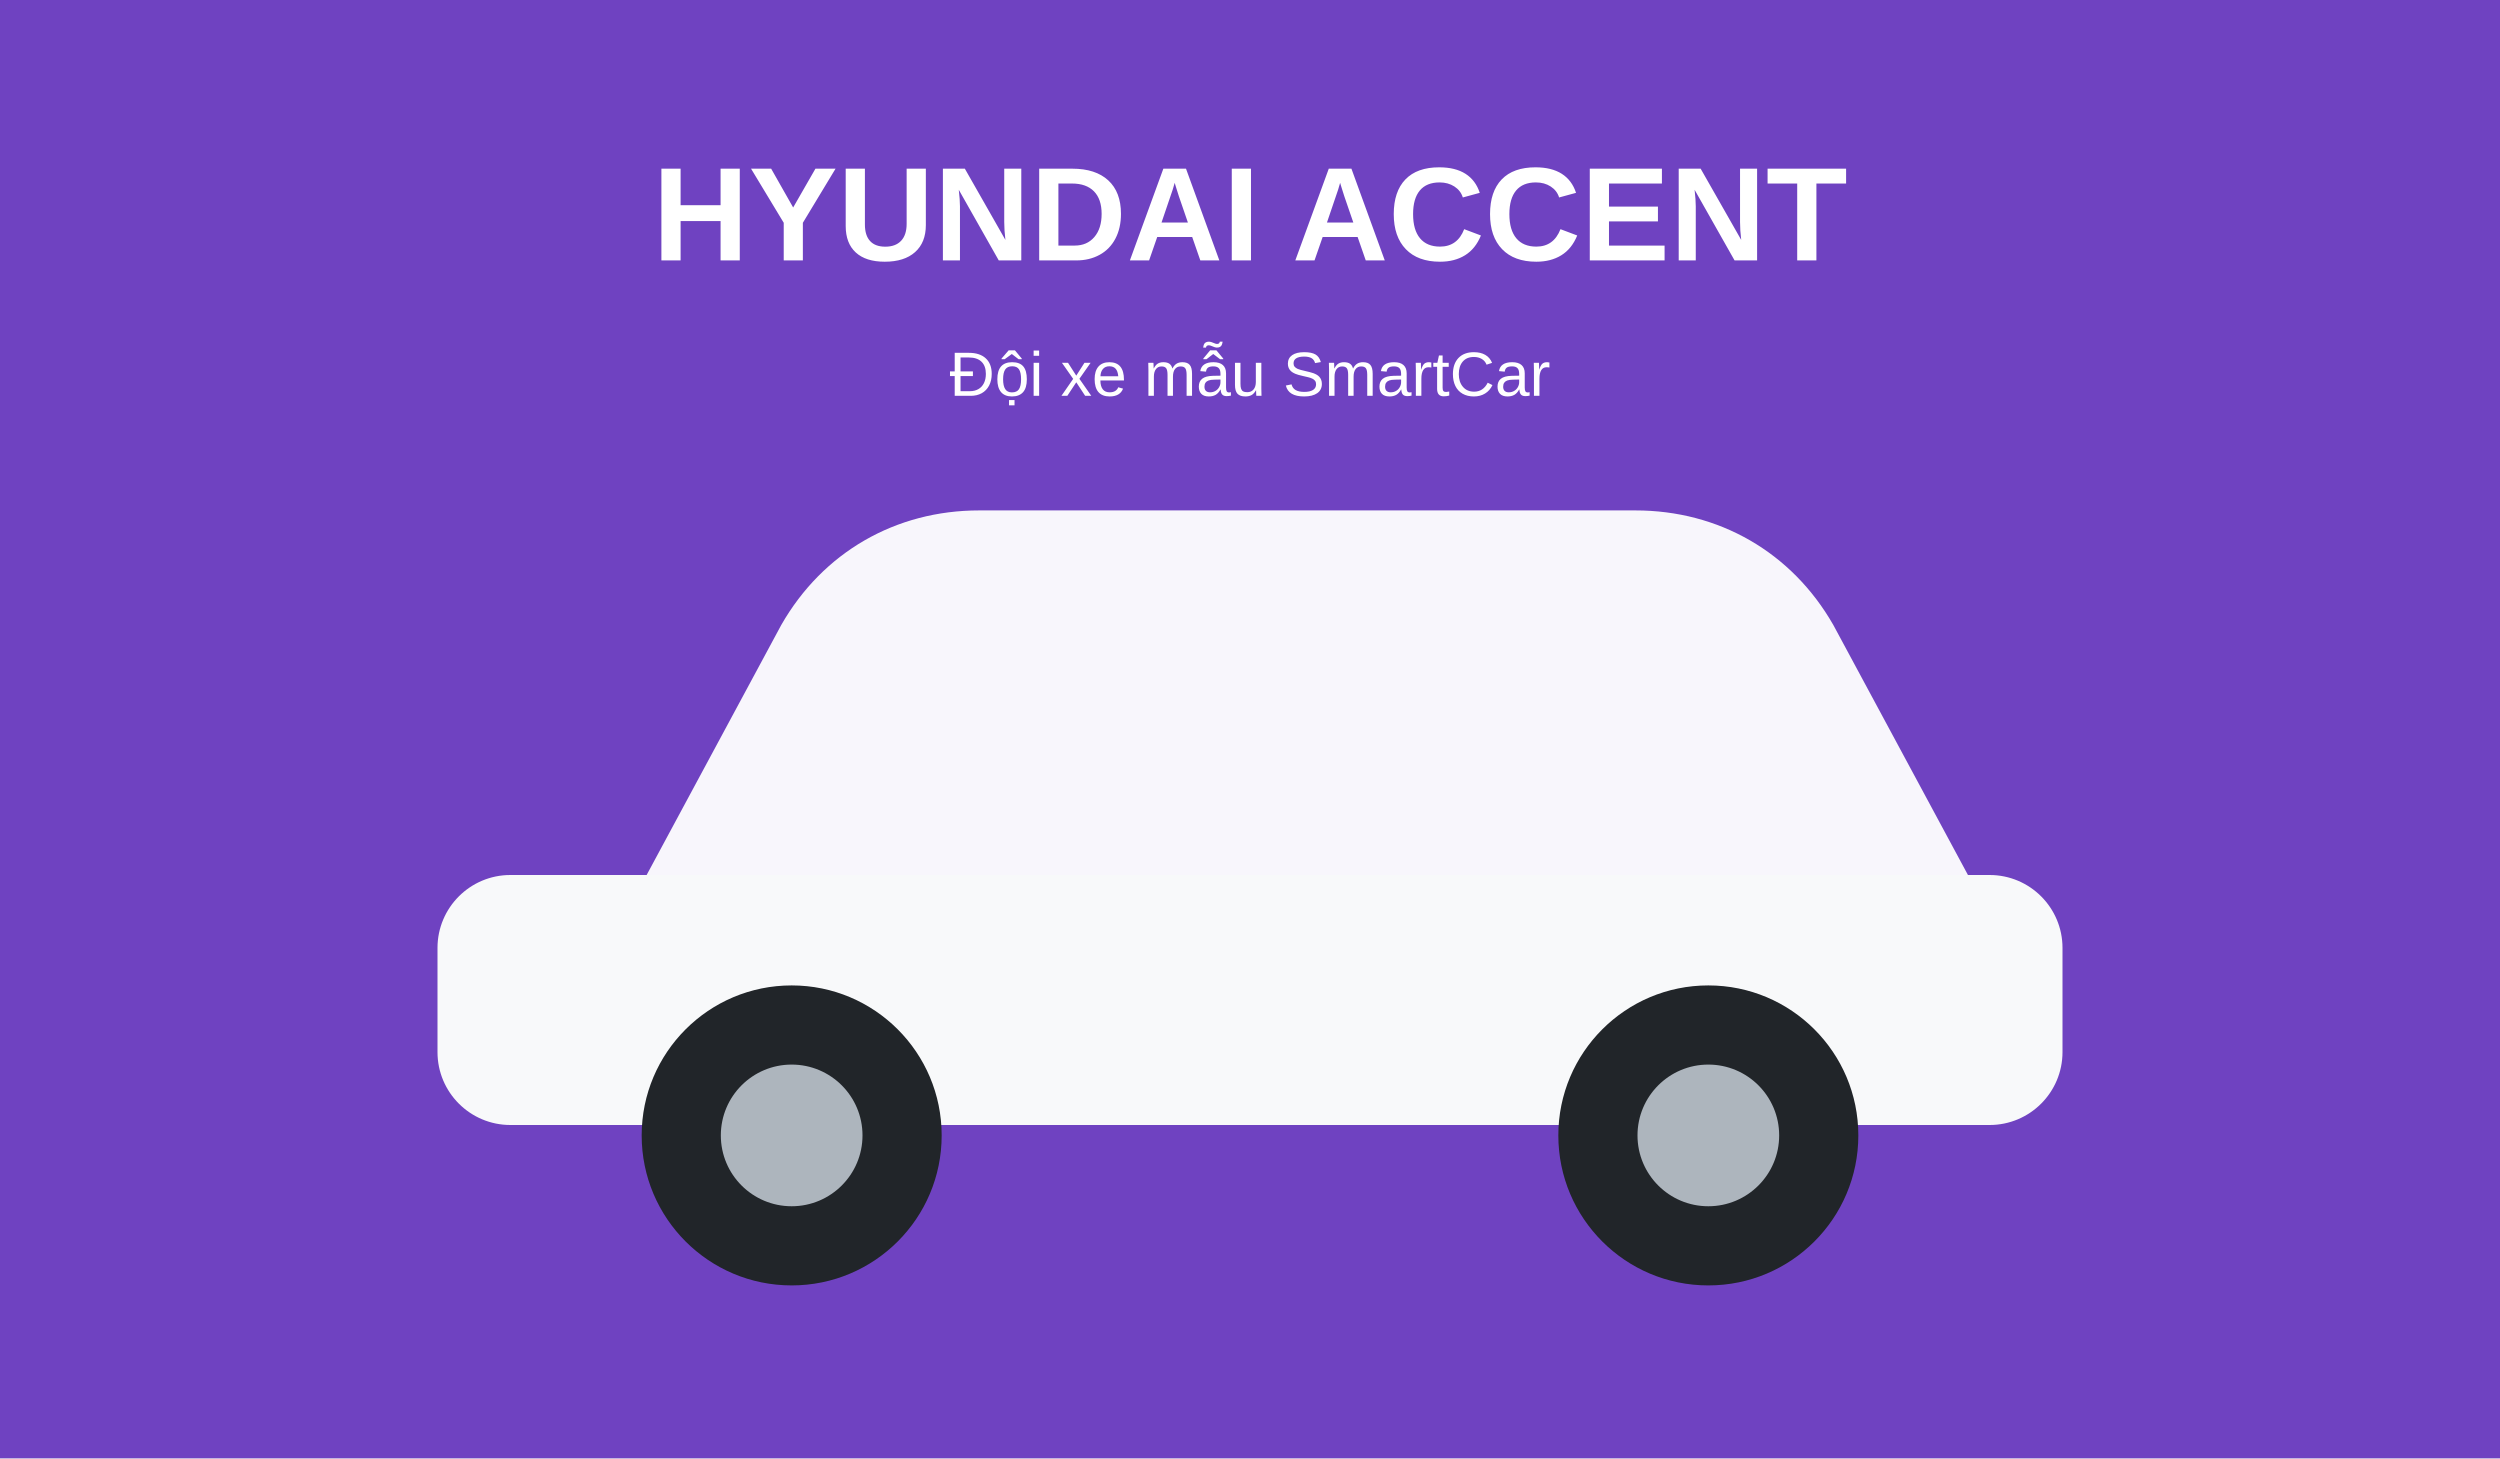
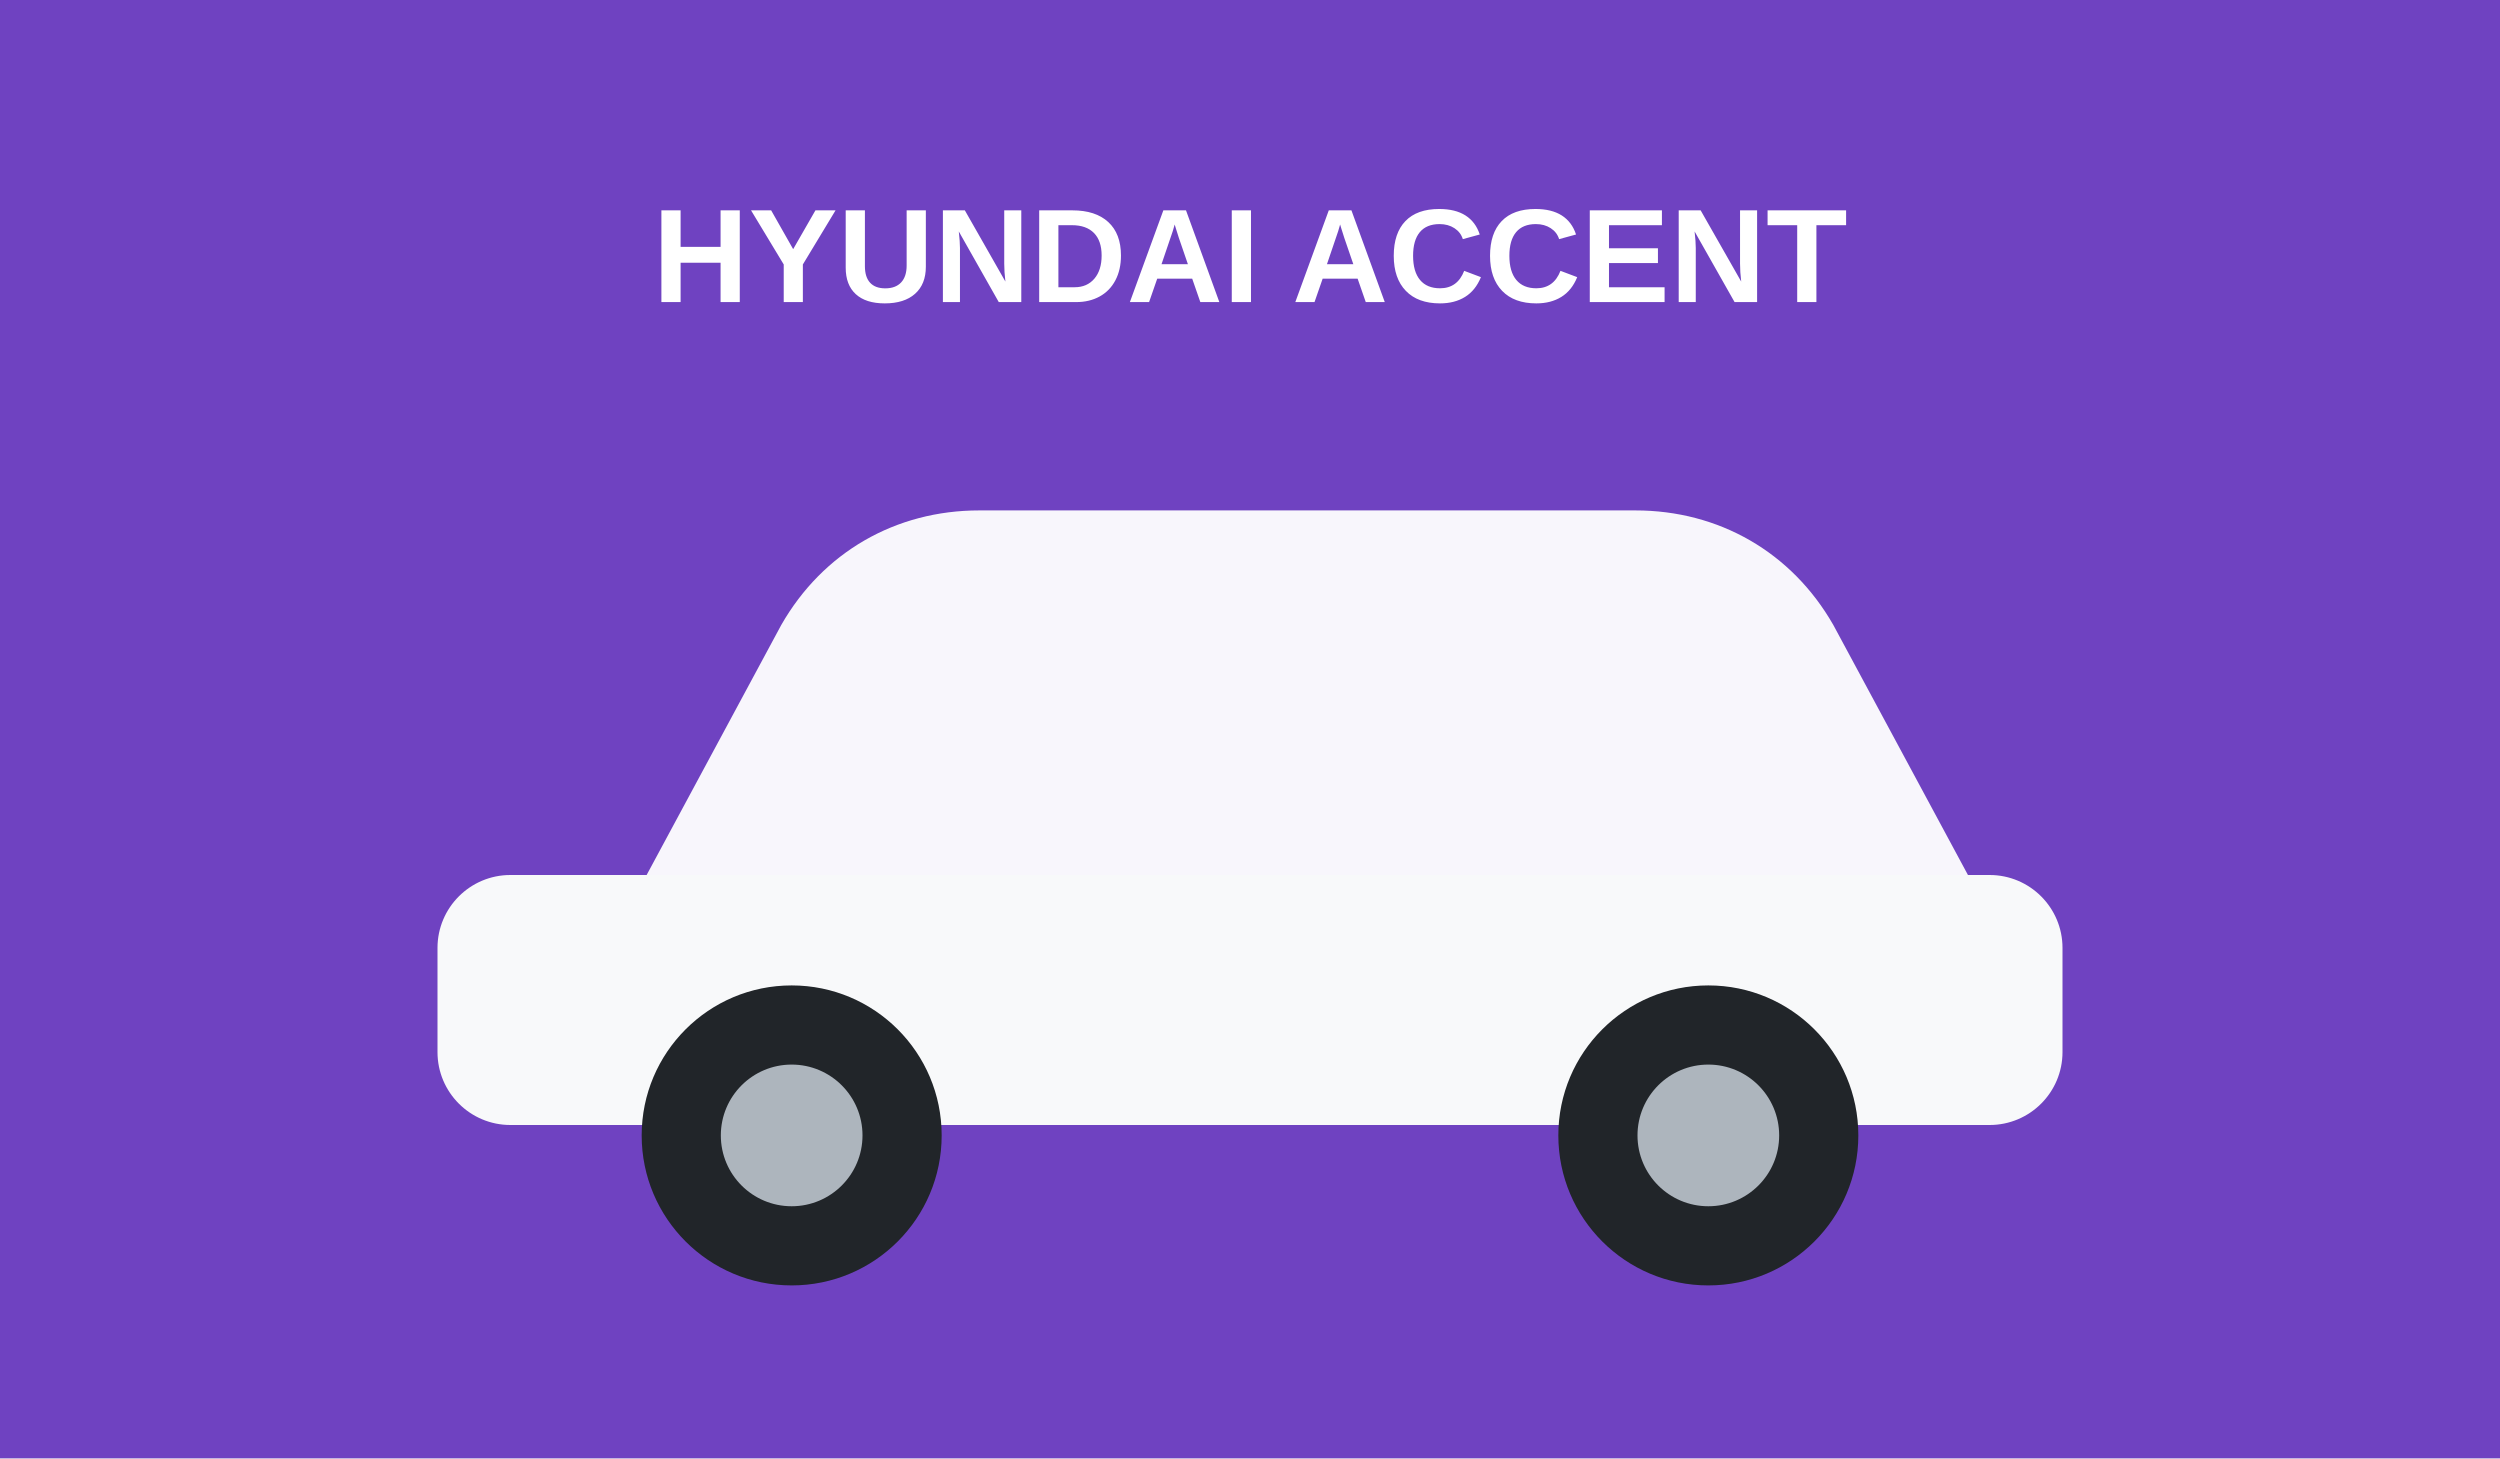
<svg xmlns="http://www.w3.org/2000/svg" viewBox="0 0 1200 700">
  <rect width="1200" height="700" fill="#6f42c1" />
  <path d="M250 430h700l-70-130c-20-35-55-55-95-55H470c-40 0-75 20-95 55l-70 130z" fill="#fff" opacity=".95" />
  <rect x="210" y="420" width="780" height="120" rx="35" fill="#f8f9fa" />
  <circle cx="380" cy="545" r="72" fill="#212529" />
  <circle cx="820" cy="545" r="72" fill="#212529" />
  <circle cx="380" cy="545" r="34" fill="#adb5bd" />
  <circle cx="820" cy="545" r="34" fill="#adb5bd" />
-   <text x="600" y="125" text-anchor="middle" font-family="Arial" font-size="64" font-weight="700" fill="#fff">HYUNDAI ACCENT</text>
-   <text x="600" y="190" text-anchor="middle" font-family="Arial" font-size="30" fill="#fff">Đội xe mẫu SmartCar</text>
+   <text x="600" y="145" text-anchor="middle" font-family="Arial" font-size="64" font-weight="700" fill="#fff">HYUNDAI ACCENT</text>
</svg>
